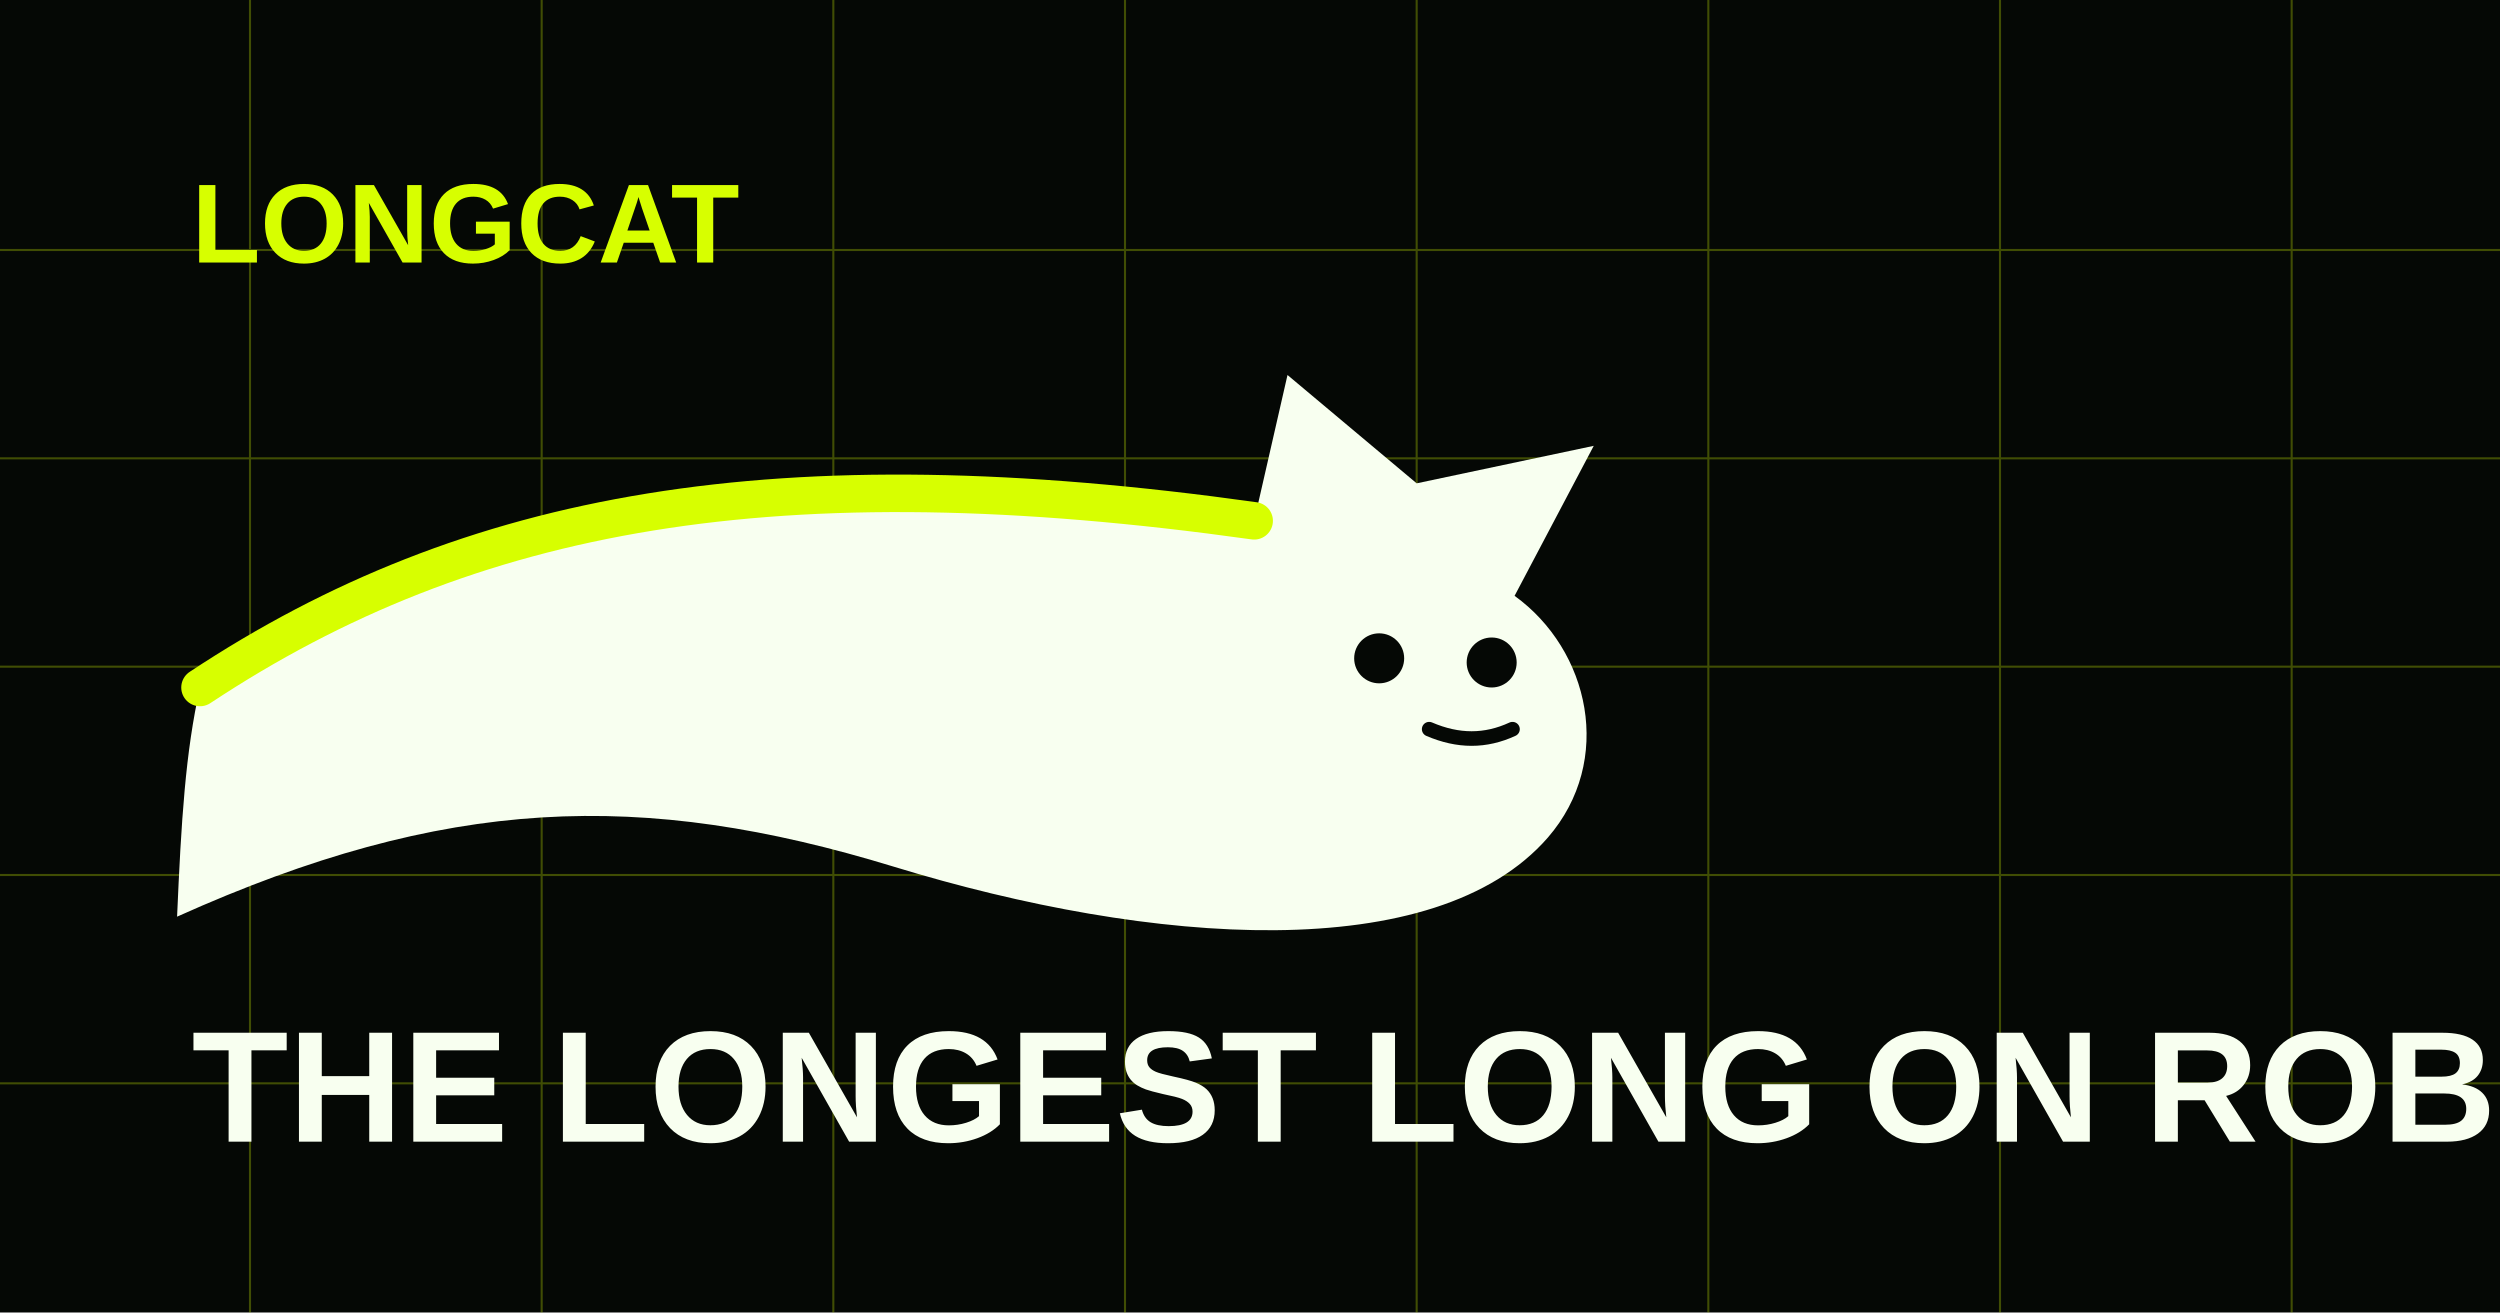
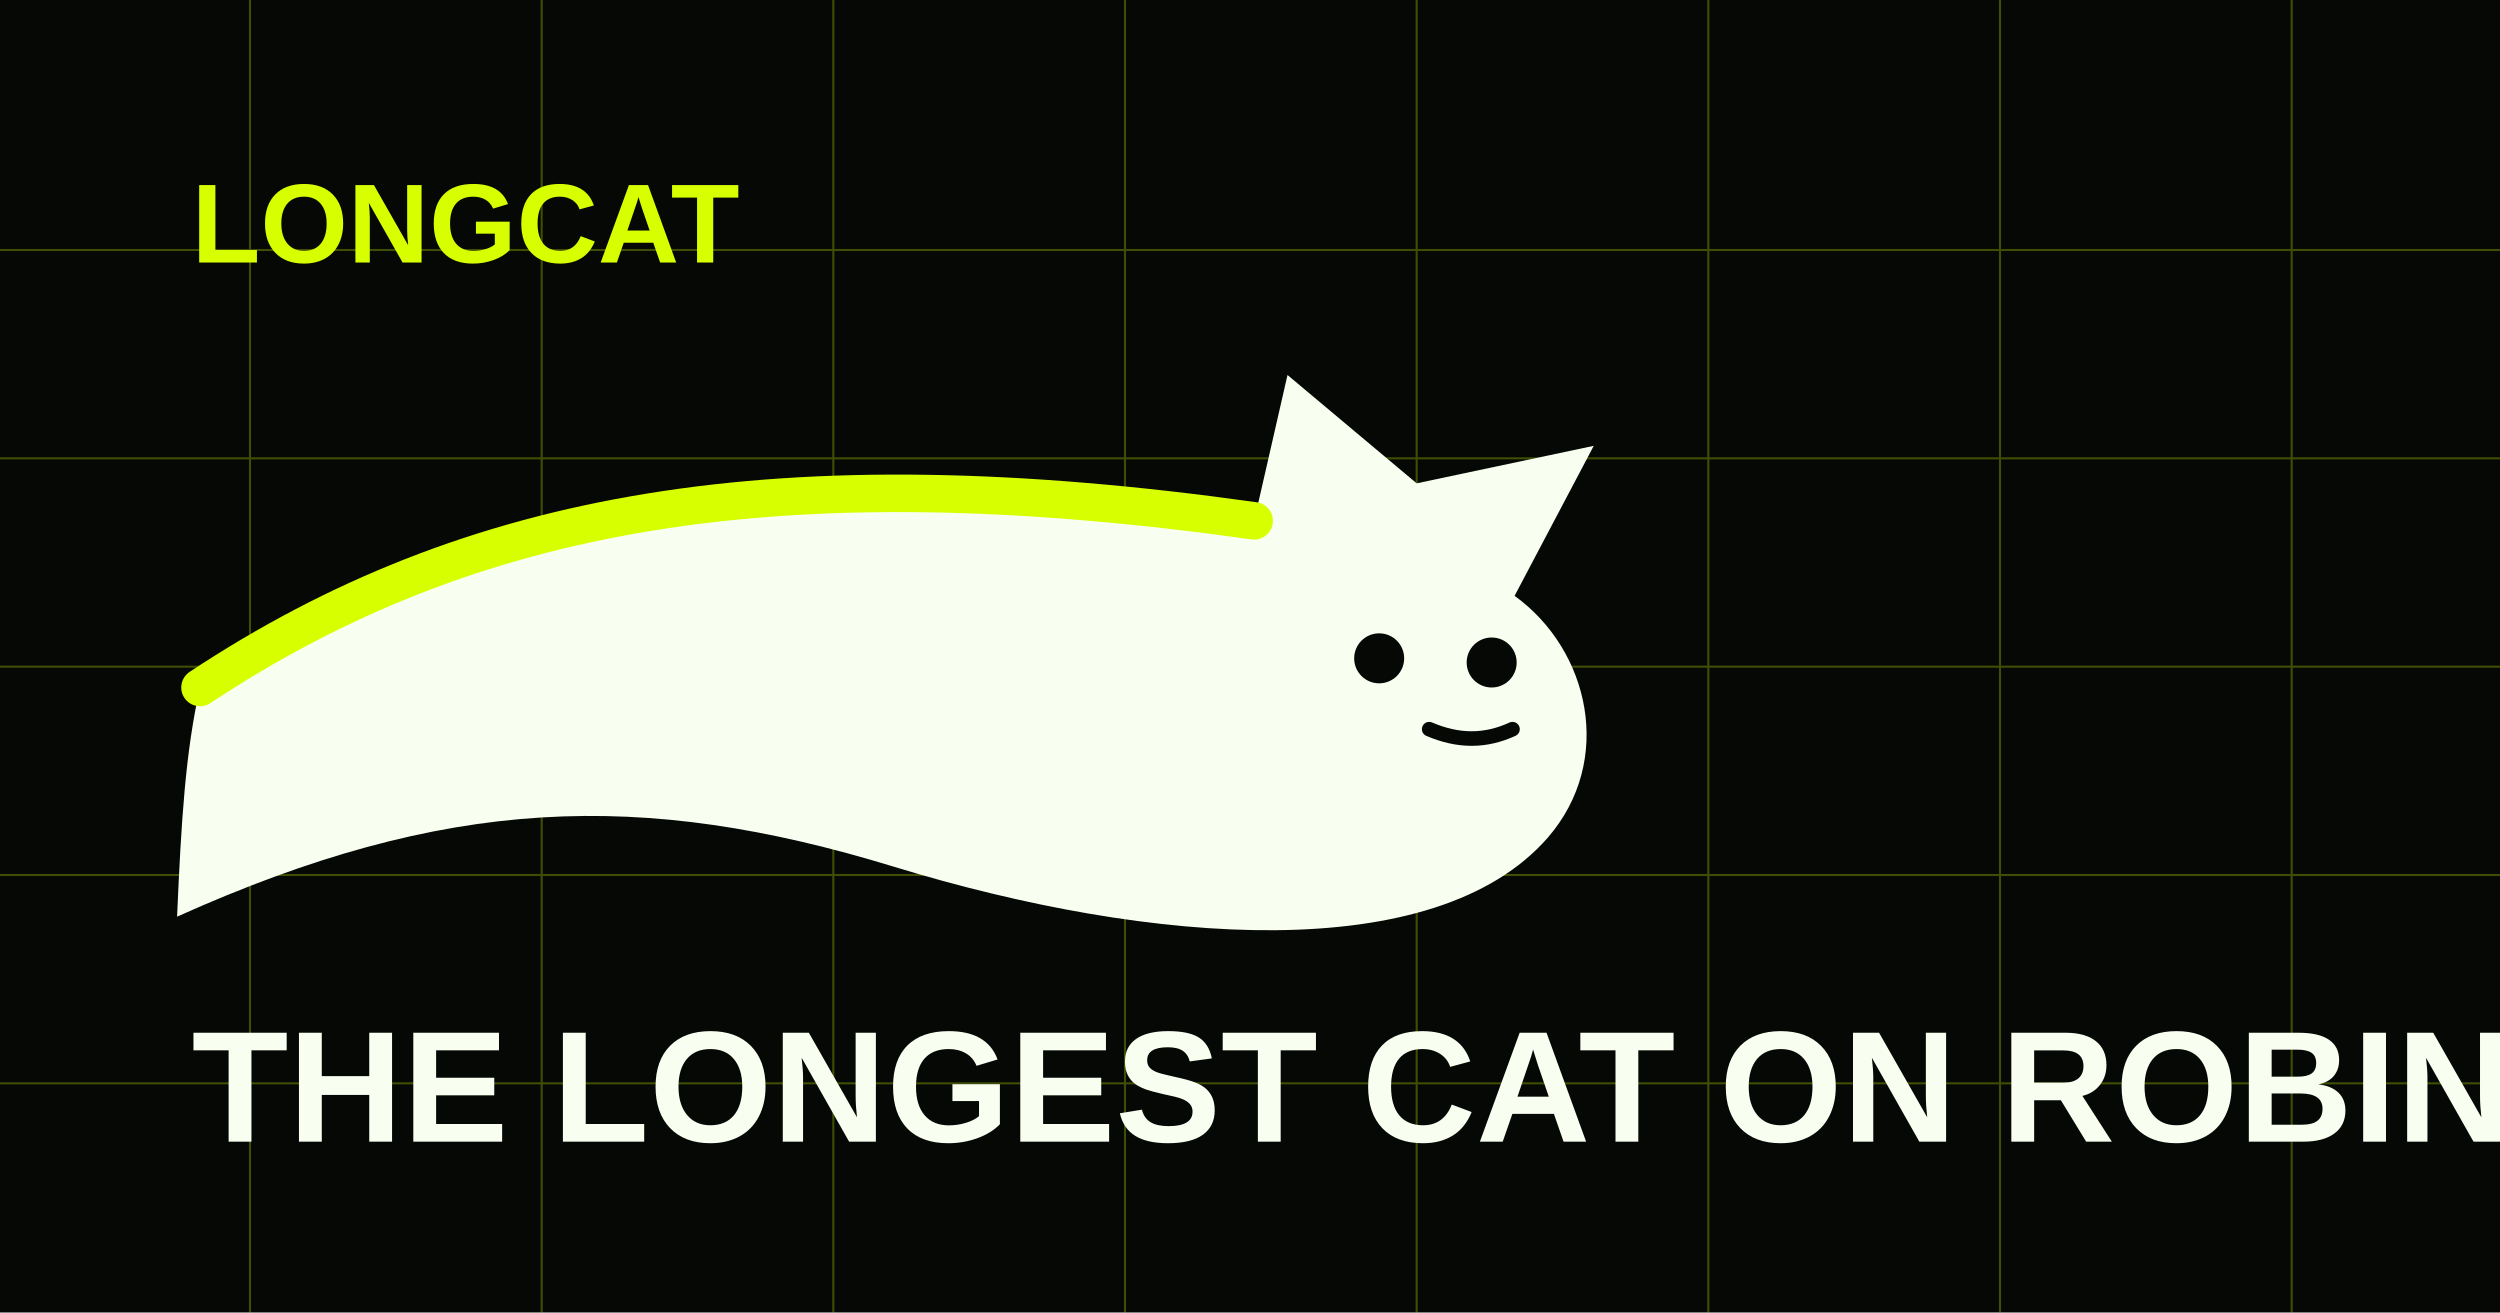
<svg xmlns="http://www.w3.org/2000/svg" viewBox="0 0 1200 630" role="img" aria-label="Longcat social mark">
  <rect width="1200" height="630" fill="#050805" />
  <g opacity=".28" stroke="#d7ff00" stroke-width="1">
    <path d="M0 120h1200M0 220h1200M0 320h1200M0 420h1200M0 520h1200" />
    <path d="M120 0v630M260 0v630M400 0v630M540 0v630M680 0v630M820 0v630M960 0v630M1100 0v630" />
  </g>
  <path d="M96 330c130-86 278-112 506-80l16-70 62 52 85-18-38 72c36 26 48 79 16 116-54 62-190 52-314 14-121-37-215-34-344 24 2-46 4-79 11-110Z" fill="#f8fff0" />
  <path d="M96 330c130-86 278-112 506-80" fill="none" stroke="#d7ff00" stroke-width="18" stroke-linecap="round" />
  <circle cx="662" cy="316" r="12" fill="#050805" />
  <circle cx="716" cy="318" r="12" fill="#050805" />
  <path d="M686 350c14 6 27 6 40 0" fill="none" stroke="#050805" stroke-width="7" stroke-linecap="round" />
  <text x="92" y="126" fill="#d7ff00" font-family="Arial, Helvetica, sans-serif" font-size="54" font-weight="900">LONGCAT</text>
-   <text x="92" y="548" fill="#f8fff0" font-family="Arial, Helvetica, sans-serif" font-size="76" font-weight="900">THE LONGEST LONG ON ROBINHOOD</text>
+   <text x="92" y="548" fill="#f8fff0" font-family="Arial, Helvetica, sans-serif" font-size="76" font-weight="900">THE LONGEST CAT ON ROBINHOOD</text>
</svg>
